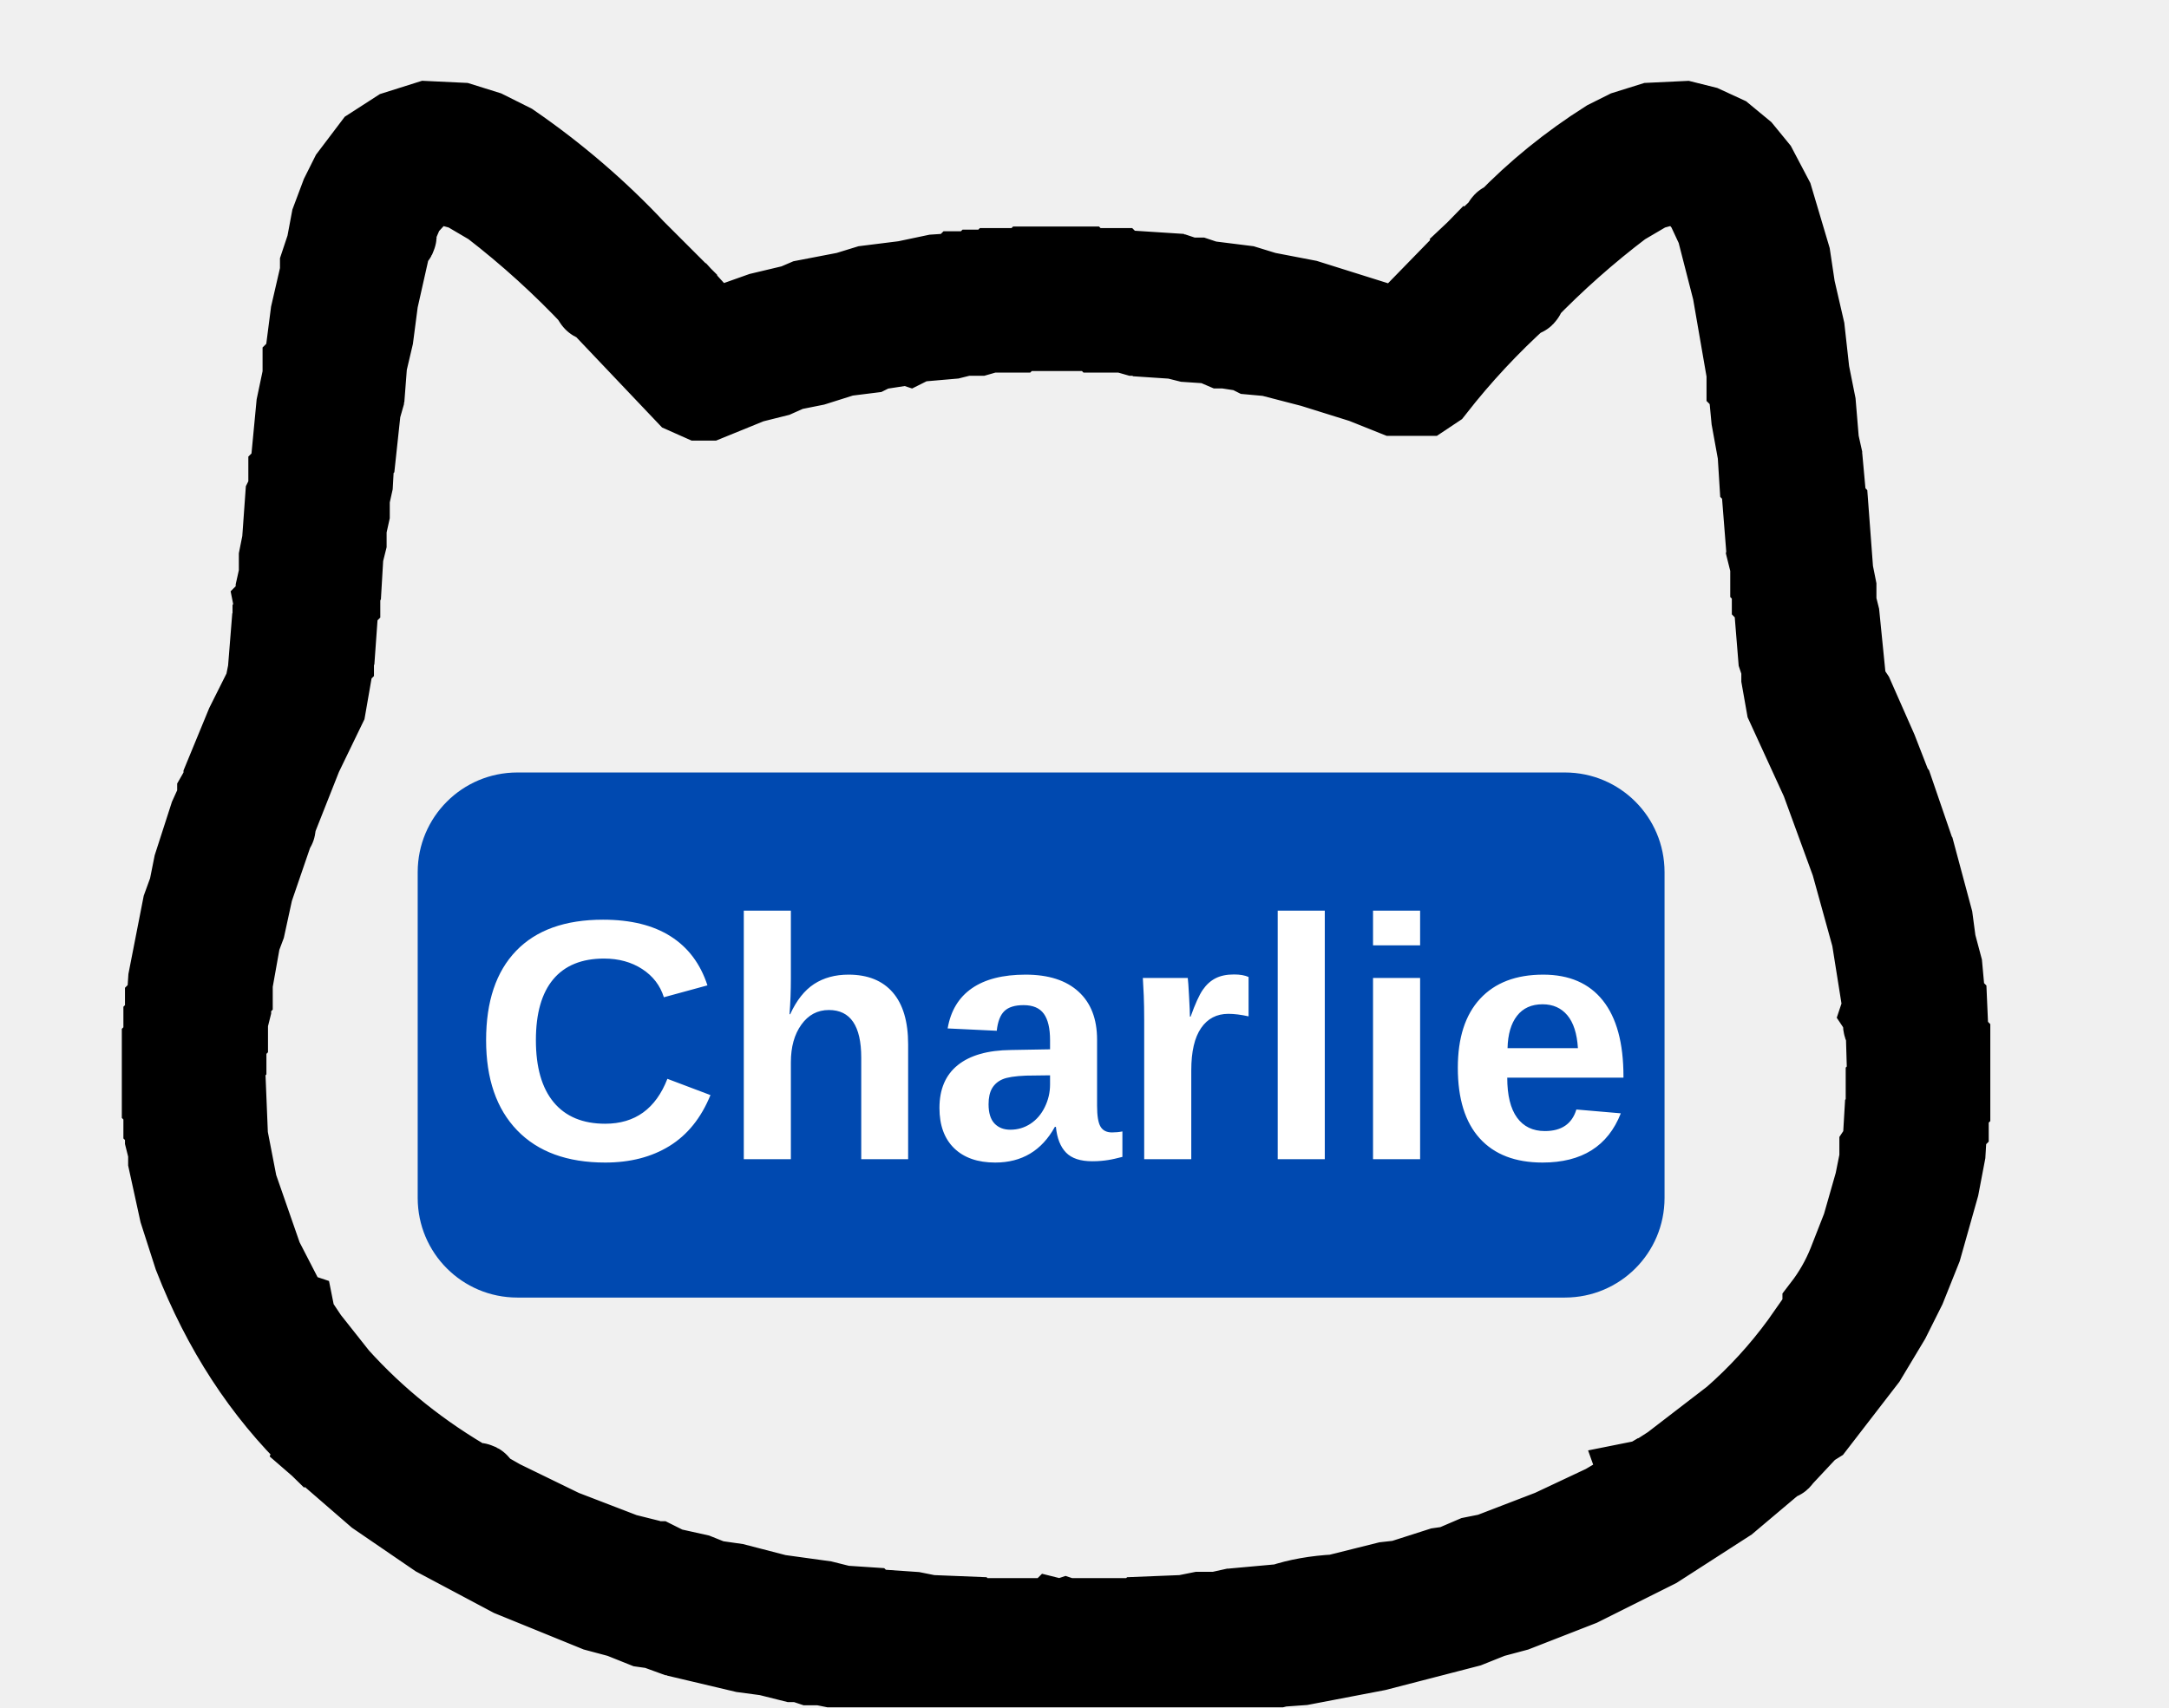
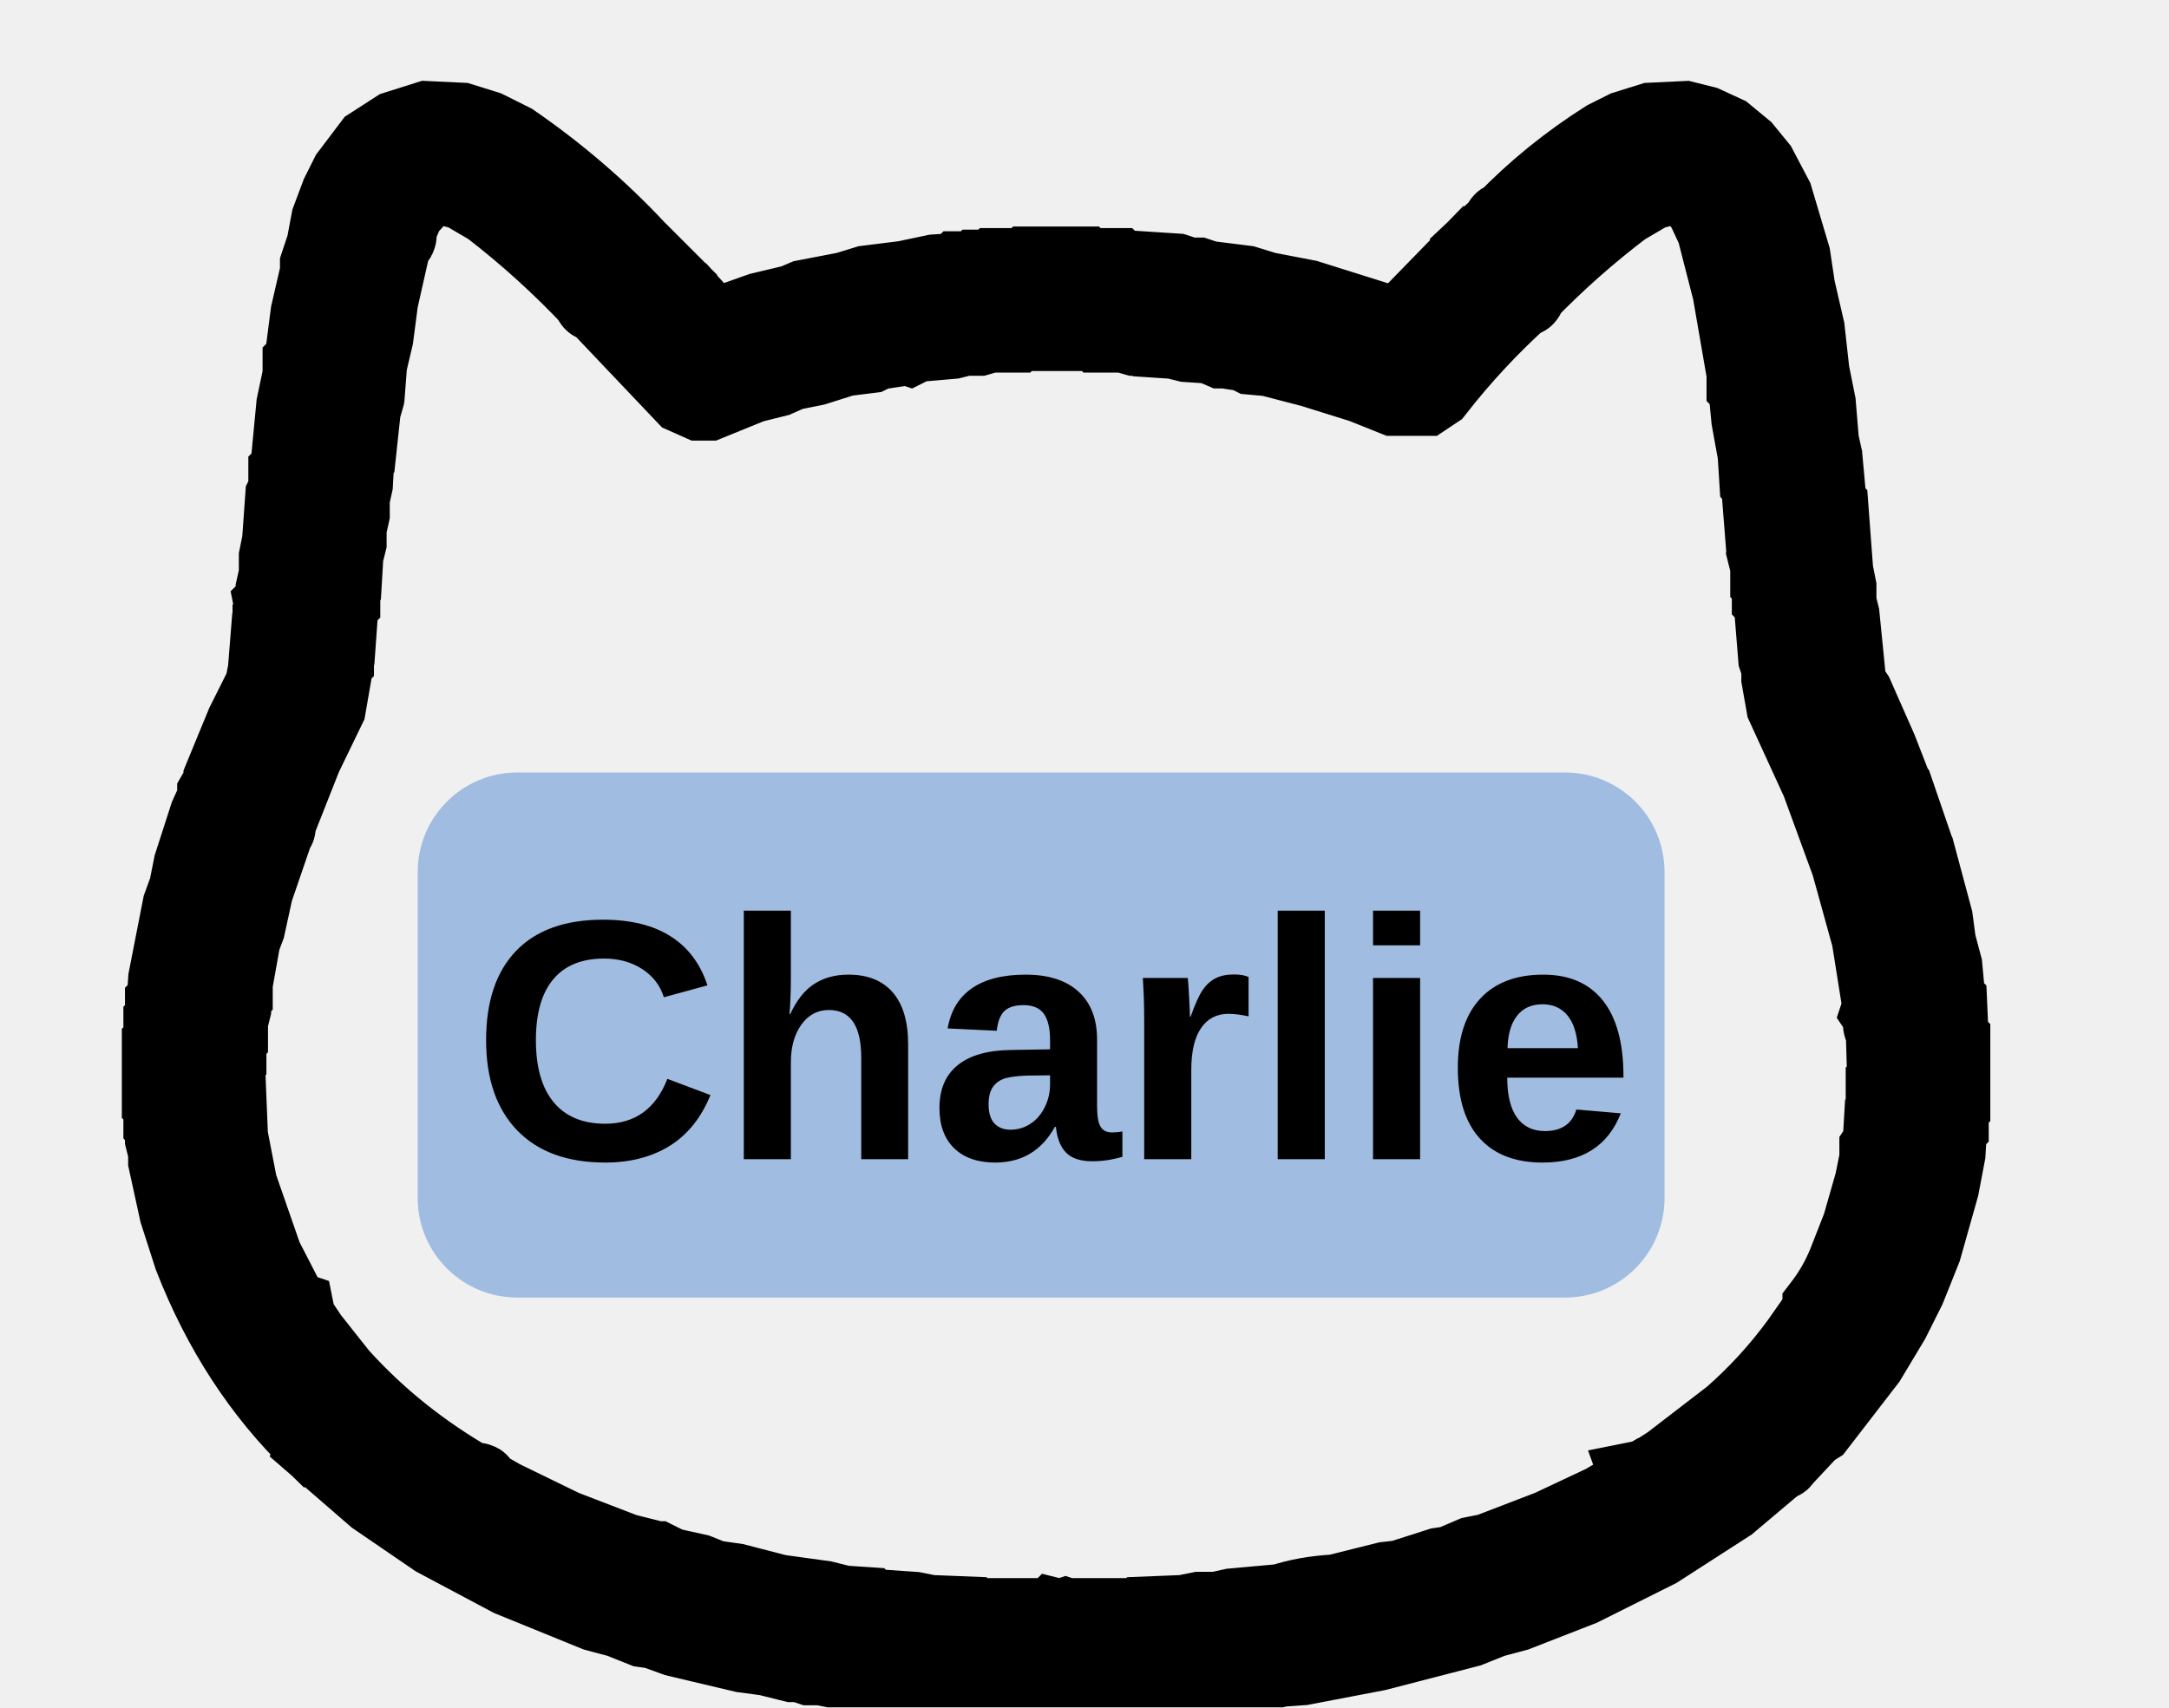
- <svg xmlns="http://www.w3.org/2000/svg" width="550" height="433" overflow="hidden">
-   <defs>
-     <clipPath id="clip0">
-       <rect x="3300" y="1886" width="550" height="433" />
-     </clipPath>
-   </defs>
-   <g clip-path="url(#clip0)" transform="translate(-3300 -1886)">
-     <path d="M218.304 30.871 226.723 31.272 233.138 33.277 239.553 36.484C251.1 44.449 261.591 53.47 271.026 63.547 270.839 64.162 271.039 64.362 271.627 64.148L281.45 73.971 281.45 74.572 282.653 75.174 290.471 83.793 302.899 79.383 311.319 77.379 314.125 76.176 324.549 74.171 329.761 72.568 339.384 71.365 347.001 69.761 353.015 69.36 353.416 68.959 357.826 68.959 358.227 68.558 362.236 68.558 362.637 68.157 370.656 68.157 371.057 67.756 384.287 67.756 384.688 68.157 392.707 68.157 393.108 68.558 405.536 69.36 405.937 69.761 408.744 69.761 411.149 70.563 413.555 70.563 415.96 71.365 425.583 72.568 430.795 74.171 441.219 76.176 465.475 83.793 468.682 79.584 483.717 64.148C484.332 64.362 484.532 64.162 484.318 63.547L491.134 57.132C490.947 56.544 491.147 56.343 491.735 56.531 499.353 48.646 507.906 41.696 517.395 35.682L522.206 33.277 528.621 31.272 537.04 30.871 541.851 32.074 547.063 34.48 551.674 38.288 555.282 42.699 559.291 50.316 563.702 65.15 564.904 73.169 567.31 83.593 568.513 94.418 570.116 102.437 570.918 112.059 571.72 115.667 571.72 119.275 572.121 119.676 572.923 128.497 573.324 128.898 574.527 144.935 575.328 148.944 575.328 152.953 576.13 156.161 577.734 172.198 578.135 174.202 579.739 176.608 585.753 190.239 588.559 197.456 588.559 198.659 589.762 200.262 594.573 214.295 594.573 215.498 595.375 216.7 599.785 233.138 600.587 239.152 602.19 245.166 602.992 253.986 603.393 254.387 603.794 263.609 604.195 264.01 604.195 280.047 603.794 280.448 603.794 285.259 603.393 285.66 602.992 292.475 601.389 300.895 596.978 316.531 592.969 326.554 588.96 334.573 582.946 344.596 570.116 361.234 568.513 362.236 562.699 368.451 561.296 369.453C561.51 370.068 561.309 370.268 560.695 370.054L547.865 380.879 529.823 392.506 510.579 402.129 494.141 408.543 488.127 410.147 482.113 412.553 458.859 418.566 440.016 422.175 434.403 422.576 431.196 423.378 427.988 423.378 421.974 424.58 409.546 425.382 409.145 425.783 393.91 426.184 393.509 426.585 362.236 426.585 361.835 426.184 353.416 426.184 353.015 425.783 346.199 425.783 345.798 425.382 341.789 425.382 341.388 424.981 336.978 424.981 336.577 424.58 330.162 424.179 329.761 423.779 324.148 423.378 318.135 422.175 315.328 422.175 312.923 421.373 310.918 421.373 304.503 419.769 298.489 418.967 283.254 415.359 282.051 414.557 280.448 414.557 276.037 412.953 273.231 412.553 267.217 410.147 261.203 408.543 239.553 399.723 220.71 389.7 205.474 379.276 190.44 366.246C190.654 365.658 190.453 365.457 189.838 365.644 176.661 352.895 166.438 337.192 159.168 318.535L155.559 307.31 152.753 294.48 152.753 292.074 151.951 288.867 151.951 284.858 151.55 284.457 151.55 279.646 151.149 279.245 151.149 265.212 151.55 264.811 151.55 259.599 151.951 259.198 151.951 254.788 152.352 254.387 152.753 248.373 156.361 229.931 157.965 225.521 159.168 219.507 163.177 207.078 165.181 202.668 165.181 201.465 166.785 198.659 166.785 197.456 172.398 183.824 177.209 174.202 178.011 170.193 178.813 160.17 179.214 159.769 179.214 156.561 180.016 155.359 179.615 153.354 180.016 152.953 180.016 149.345 180.818 145.736 180.818 141.326 181.619 137.317 182.421 126.091 183.223 124.487 183.223 120.077 183.624 119.676 185.228 102.837 186.831 95.22 186.831 92.413 187.232 92.013 188.836 79.584 191.242 69.16 191.242 67.155 192.845 62.344 194.048 55.929 196.454 49.514 198.859 44.703 204.472 37.286 210.686 33.277 218.304 30.871ZM219.707 46.908 216.901 48.111 212.491 52.922 210.085 58.535C210.62 59.872 210.352 60.406 209.283 60.139L205.675 76.176 204.472 85.397 202.868 92.213 202.467 97.425 202.067 97.826 202.067 101.033 201.265 103.84 200.062 115.066 199.661 115.467 199.26 122.683 198.458 126.292 198.458 130.301 197.656 133.909 197.656 137.518 196.855 140.725 196.454 147.541 196.053 147.942 196.053 152.352 195.652 152.753 194.85 163.979 194.449 164.38 194.449 167.186 194.048 167.587 194.048 169.993 192.444 179.214 186.43 191.643 179.615 208.882C179.882 209.951 179.615 210.352 178.813 210.085L178.813 211.689 174.002 225.721 171.997 234.942 170.794 238.15 168.79 249.376 168.79 251.781 168.389 252.182 168.389 255.791 167.587 258.998 167.587 262.606 167.186 263.007 167.186 268.219 166.785 268.62 167.587 288.266 169.993 300.694 176.407 319.137 183.223 332.367 184.426 332.768 184.827 334.773 188.034 339.584 195.652 349.206C205.274 359.898 216.634 368.985 229.73 376.469 231.067 375.935 231.601 376.202 231.334 377.271L236.947 380.479 252.583 388.096 268.219 394.11 273.03 395.313 274.233 396.115 276.238 396.115 279.445 397.718 286.662 399.322 290.671 400.926 296.284 401.728 307.109 404.534 318.736 406.138 323.547 407.341 329.561 407.741 329.962 408.142 341.589 408.944 345.598 409.746 355.621 410.147 356.022 410.548 371.257 410.548 371.658 410.949 376.87 410.949 377.271 410.548 378.875 410.949 380.078 410.548 381.28 410.949C382.884 411.483 383.953 411.35 384.488 410.548L399.723 410.548 400.124 410.147 410.147 409.746 414.156 408.944 418.566 408.944 422.175 408.142 425.783 408.142 426.184 407.741 435.004 406.94C439.014 405.603 443.558 404.801 448.636 404.534L461.466 401.327 465.074 400.926 475.097 397.718 477.903 397.317 483.516 394.912 487.526 394.11 503.162 388.096 516.793 381.681 525.614 376.469C526.148 376.737 526.282 376.469 526.015 375.667L528.019 375.266 533.632 371.658 549.268 359.63C555.683 354.017 561.43 347.736 566.508 340.787L572.121 332.768 572.121 331.566C574.794 328.091 576.932 324.349 578.536 320.34L582.144 311.118 585.352 299.892 586.554 293.879 586.554 291.473 587.356 290.27 587.757 283.454 588.158 283.054 588.158 275.035 588.559 274.634 588.158 261.003C587.356 260.468 587.223 259.399 587.757 257.795L586.955 256.592 587.356 255.39 584.55 237.749 579.338 218.905 571.72 198.057 562.9 178.813 561.697 171.997 561.697 169.191 560.895 166.785 559.692 151.951 559.291 151.55 559.291 147.541 558.89 147.14 558.89 143.531 558.089 140.324 558.49 138.72 557.688 137.117 556.485 121.881 556.084 121.48 555.683 115.066 554.079 106.245 553.278 97.826 552.877 97.425 552.877 94.618 549.268 73.77 545.259 58.134 542.453 52.12 540.448 49.715C539.379 48.111 537.909 47.176 536.038 46.908L532.429 46.908 528.019 48.111 521.203 52.12C512.383 58.802 504.097 66.153 496.346 74.171 496.613 74.973 496.346 75.24 495.544 74.973 487.526 82.19 480.175 90.075 473.493 98.628L471.088 100.231 463.47 100.231 455.452 97.024 442.622 93.015 431.797 90.208 427.387 89.807 425.783 89.005 420.571 88.204 419.769 88.204 416.963 87.001 410.949 86.6 407.741 85.798 401.728 85.397 401.327 84.996 397.718 84.996 394.912 84.194 388.898 84.194 388.497 83.793 367.248 83.793 366.847 84.194 360.833 84.194 358.027 84.996 354.418 84.996 351.211 85.798 341.99 86.6 340.386 87.402 339.183 87.001 337.179 87.803 331.966 88.605 330.363 89.406 323.948 90.208 316.33 92.614 310.316 93.817 306.708 95.42 300.293 97.024 289.468 101.434 287.464 101.434 283.855 99.831 261.404 76.176C260.602 76.443 260.334 76.309 260.602 75.775 252.583 67.222 243.896 59.337 234.542 52.12L227.726 48.111 223.316 46.908 219.707 46.908Z" stroke="#000000" stroke-width="20.619" transform="matrix(1.00028 0 0 1 3190.01 1886)" />
-     <path d="M3410.5 2107.17C3410.5 2095.75 3419.75 2086.5 3431.17 2086.5L3696.83 2086.5C3708.25 2086.5 3717.5 2095.75 3717.5 2107.17L3717.5 2189.83C3717.5 2201.25 3708.25 2210.5 3696.83 2210.5L3431.17 2210.5C3419.75 2210.5 3410.5 2201.25 3410.5 2189.83Z" stroke="#0049B0" stroke-width="9.167" stroke-linejoin="round" stroke-miterlimit="10" fill="#0049B0" fill-rule="evenodd" />
-     <text fill="#FFFFFF" font-family="Arial,Arial_MSFontService,sans-serif" font-weight="700" font-size="87" transform="matrix(1 0 0 1 3419.7 2180)">Charlie</text>
+ <svg xmlns="http://www.w3.org/2000/svg" width="550" height="433" xml:space="preserve" overflow="hidden">
+   <g transform="translate(-3300 -1886)">
+     <path d="M218.304 30.871 226.723 31.272 233.138 33.277 239.553 36.484C251.1 44.449 261.591 53.47 271.026 63.547 270.839 64.161 271.039 64.362 271.627 64.148L281.45 73.971 281.45 74.572 282.653 75.174 290.471 83.793 302.899 79.383 311.319 77.379 314.125 76.176 324.549 74.171 329.761 72.568 339.384 71.365 347.001 69.761 353.015 69.36 353.416 68.959 357.826 68.959 358.227 68.558 362.236 68.558 362.637 68.157 370.656 68.157 371.057 67.756 384.287 67.756 384.688 68.157 392.707 68.157 393.108 68.558 405.536 69.36 405.937 69.761 408.744 69.761 411.149 70.563 413.555 70.563 415.96 71.365 425.583 72.568 430.795 74.171 441.219 76.176 465.475 83.793 468.682 79.584 483.717 64.148C484.33 64.362 484.531 64.161 484.318 63.547L491.134 57.132C490.946 56.544 491.146 56.343 491.735 56.531 499.353 48.645 507.905 41.696 517.395 35.682L522.206 33.277 528.621 31.272 537.04 30.871 541.851 32.074 547.063 34.48 551.674 38.288 555.282 42.699 559.291 50.316 563.702 65.15 564.904 73.169 567.31 83.593 568.513 94.418 570.116 102.437 570.918 112.059 571.72 115.667 571.72 119.275 572.121 119.676 572.923 128.497 573.324 128.898 574.527 144.935 575.328 148.944 575.328 152.953 576.13 156.161 577.734 172.198 578.135 174.202 579.739 176.608 585.753 190.239 588.559 197.456 588.559 198.659 589.762 200.262 594.573 214.295 594.573 215.498 595.375 216.7 599.785 233.138 600.587 239.152 602.19 245.166 602.992 253.986 603.393 254.387 603.794 263.609 604.195 264.01 604.195 280.047 603.794 280.448 603.794 285.259 603.393 285.66 602.992 292.475 601.389 300.895 596.978 316.531 592.969 326.554 588.96 334.573 582.946 344.596 570.116 361.234 568.513 362.236 562.699 368.451 561.296 369.453C561.509 370.068 561.308 370.268 560.695 370.054L547.865 380.879 529.823 392.506 510.579 402.129 494.141 408.543 488.127 410.147 482.113 412.553 458.859 418.566 440.016 422.175 434.403 422.576 431.196 423.378 427.988 423.378 421.974 424.58 409.546 425.382 409.145 425.783 393.91 426.184 393.509 426.585 362.236 426.585 361.835 426.184 353.416 426.184 353.015 425.783 346.199 425.783 345.798 425.382 341.789 425.382 341.388 424.981 336.978 424.981 336.577 424.58 330.162 424.179 329.761 423.779 324.148 423.378 318.135 422.175 315.328 422.175 312.923 421.373 310.918 421.373 304.503 419.769 298.489 418.967 283.254 415.359 282.051 414.557 280.448 414.557 276.037 412.953 273.231 412.553 267.217 410.147 261.203 408.543 239.553 399.723 220.71 389.7 205.474 379.276 190.44 366.246C190.653 365.658 190.453 365.457 189.838 365.644 176.661 352.895 166.438 337.192 159.168 318.535L155.559 307.31 152.753 294.48 152.753 292.074 151.951 288.867 151.951 284.858 151.55 284.457 151.55 279.646 151.149 279.245 151.149 265.212 151.55 264.811 151.55 259.599 151.951 259.198 151.951 254.788 152.352 254.387 152.753 248.373 156.361 229.931 157.965 225.521 159.168 219.507 163.177 207.078 165.181 202.668 165.181 201.465 166.785 198.659 166.785 197.456 172.398 183.824 177.209 174.202 178.011 170.193 178.813 160.17 179.214 159.769 179.214 156.561 180.016 155.359 179.615 153.354 180.016 152.953 180.016 149.345 180.818 145.736 180.818 141.326 181.619 137.317 182.421 126.091 183.223 124.487 183.223 120.077 183.624 119.676 185.228 102.837 186.831 95.22 186.831 92.413 187.232 92.013 188.836 79.584 191.242 69.16 191.242 67.155 192.845 62.344 194.048 55.929 196.454 49.514 198.859 44.703 204.472 37.286 210.686 33.277 218.304 30.871ZM219.707 46.908 216.901 48.111 212.491 52.922 210.085 58.535C210.62 59.871 210.352 60.406 209.283 60.139L205.675 76.176 204.472 85.397 202.868 92.213 202.467 97.425 202.067 97.826 202.067 101.033 201.265 103.84 200.062 115.066 199.661 115.467 199.26 122.683 198.458 126.292 198.458 130.301 197.656 133.909 197.656 137.518 196.855 140.725 196.454 147.541 196.053 147.942 196.053 152.352 195.652 152.753 194.85 163.979 194.449 164.38 194.449 167.186 194.048 167.587 194.048 169.993 192.444 179.214 186.43 191.643 179.615 208.882C179.882 209.952 179.615 210.352 178.813 210.085L178.813 211.689 174.002 225.721 171.997 234.942 170.794 238.15 168.79 249.376 168.79 251.781 168.389 252.182 168.389 255.791 167.587 258.998 167.587 262.606 167.186 263.007 167.186 268.219 166.785 268.62 167.587 288.266 169.993 300.694 176.407 319.137 183.223 332.367 184.426 332.768 184.827 334.773 188.034 339.584 195.652 349.206C205.274 359.898 216.633 368.985 229.73 376.469 231.067 375.935 231.602 376.202 231.334 377.271L236.947 380.479 252.583 388.096 268.219 394.11 273.03 395.313 274.233 396.115 276.238 396.115 279.445 397.718 286.662 399.322 290.671 400.926 296.284 401.728 307.109 404.534 318.736 406.138 323.547 407.341 329.561 407.741 329.962 408.142 341.589 408.944 345.598 409.746 355.621 410.147 356.022 410.548 371.257 410.548 371.658 410.949 376.87 410.949 377.271 410.548 378.875 410.949 380.078 410.548 381.28 410.949C382.884 411.482 383.953 411.35 384.488 410.548L399.723 410.548 400.124 410.147 410.147 409.746 414.156 408.944 418.566 408.944 422.175 408.142 425.783 408.142 426.184 407.741 435.004 406.94C439.014 405.605 443.556 404.803 448.636 404.534L461.466 401.327 465.074 400.926 475.097 397.718 477.903 397.317 483.516 394.912 487.526 394.11 503.162 388.096 516.793 381.681 525.614 376.469C526.147 376.737 526.283 376.469 526.015 375.667L528.019 375.266 533.632 371.658 549.268 359.63C555.683 354.017 561.428 347.736 566.508 340.787L572.121 332.768 572.121 331.566C574.795 328.091 576.932 324.349 578.536 320.34L582.144 311.118 585.352 299.892 586.554 293.879 586.554 291.473 587.356 290.27 587.757 283.454 588.158 283.054 588.158 275.035 588.559 274.634 588.158 261.003C587.356 260.468 587.224 259.399 587.757 257.795L586.955 256.592 587.356 255.39 584.55 237.749 579.338 218.905 571.72 198.057 562.9 178.813 561.697 171.997 561.697 169.191 560.895 166.785 559.692 151.951 559.291 151.55 559.291 147.541 558.89 147.14 558.89 143.531 558.089 140.324 558.49 138.72 557.688 137.117 556.485 121.881 556.084 121.48 555.683 115.066 554.079 106.245 553.278 97.826 552.877 97.425 552.877 94.618 549.268 73.77 545.259 58.134 542.453 52.12 540.448 49.715C539.377 48.111 537.91 47.176 536.038 46.908L532.429 46.908 528.019 48.111 521.203 52.12C512.383 58.803 504.096 66.153 496.346 74.171 496.615 74.973 496.346 75.24 495.544 74.973 487.526 82.19 480.177 90.075 473.493 98.628L471.088 100.231 463.47 100.231 455.452 97.024 442.622 93.015 431.797 90.208 427.387 89.807 425.783 89.005 420.571 88.204 419.769 88.204 416.963 87.001 410.949 86.6 407.741 85.798 401.728 85.397 401.327 84.996 397.718 84.996 394.912 84.194 388.898 84.194 388.497 83.793 367.248 83.793 366.847 84.194 360.833 84.194 358.027 84.996 354.418 84.996 351.211 85.798 341.99 86.6 340.386 87.402 339.183 87.001 337.179 87.803 331.966 88.605 330.363 89.406 323.948 90.208 316.33 92.614 310.316 93.817 306.708 95.42 300.293 97.024 289.468 101.434 287.464 101.434 283.855 99.831 261.404 76.176C260.602 76.443 260.334 76.309 260.602 75.775 252.583 67.222 243.896 59.337 234.542 52.12L227.726 48.111 223.316 46.908 219.707 46.908Z" stroke="#000000" stroke-width="20.619" transform="matrix(1.00028 0 0 1 3190.01 1886)" />
+     <path d="M3410.5 2107.17C3410.5 2095.75 3419.75 2086.5 3431.17 2086.5L3696.83 2086.5C3708.25 2086.5 3717.5 2095.75 3717.5 2107.17L3717.5 2189.83C3717.5 2201.25 3708.25 2210.5 3696.83 2210.5L3431.17 2210.5C3419.75 2210.5 3410.5 2201.25 3410.5 2189.83Z" stroke="#A1BCE1" stroke-width="9.167" stroke-linejoin="round" stroke-miterlimit="10" fill="#A1BCE1" fill-rule="evenodd" />
+     <text font-family="Arial,Arial_MSFontService,sans-serif" font-weight="700" font-size="87" transform="matrix(1 0 0 1 3419.7 2180)">Charlie</text>
  </g>
</svg>
